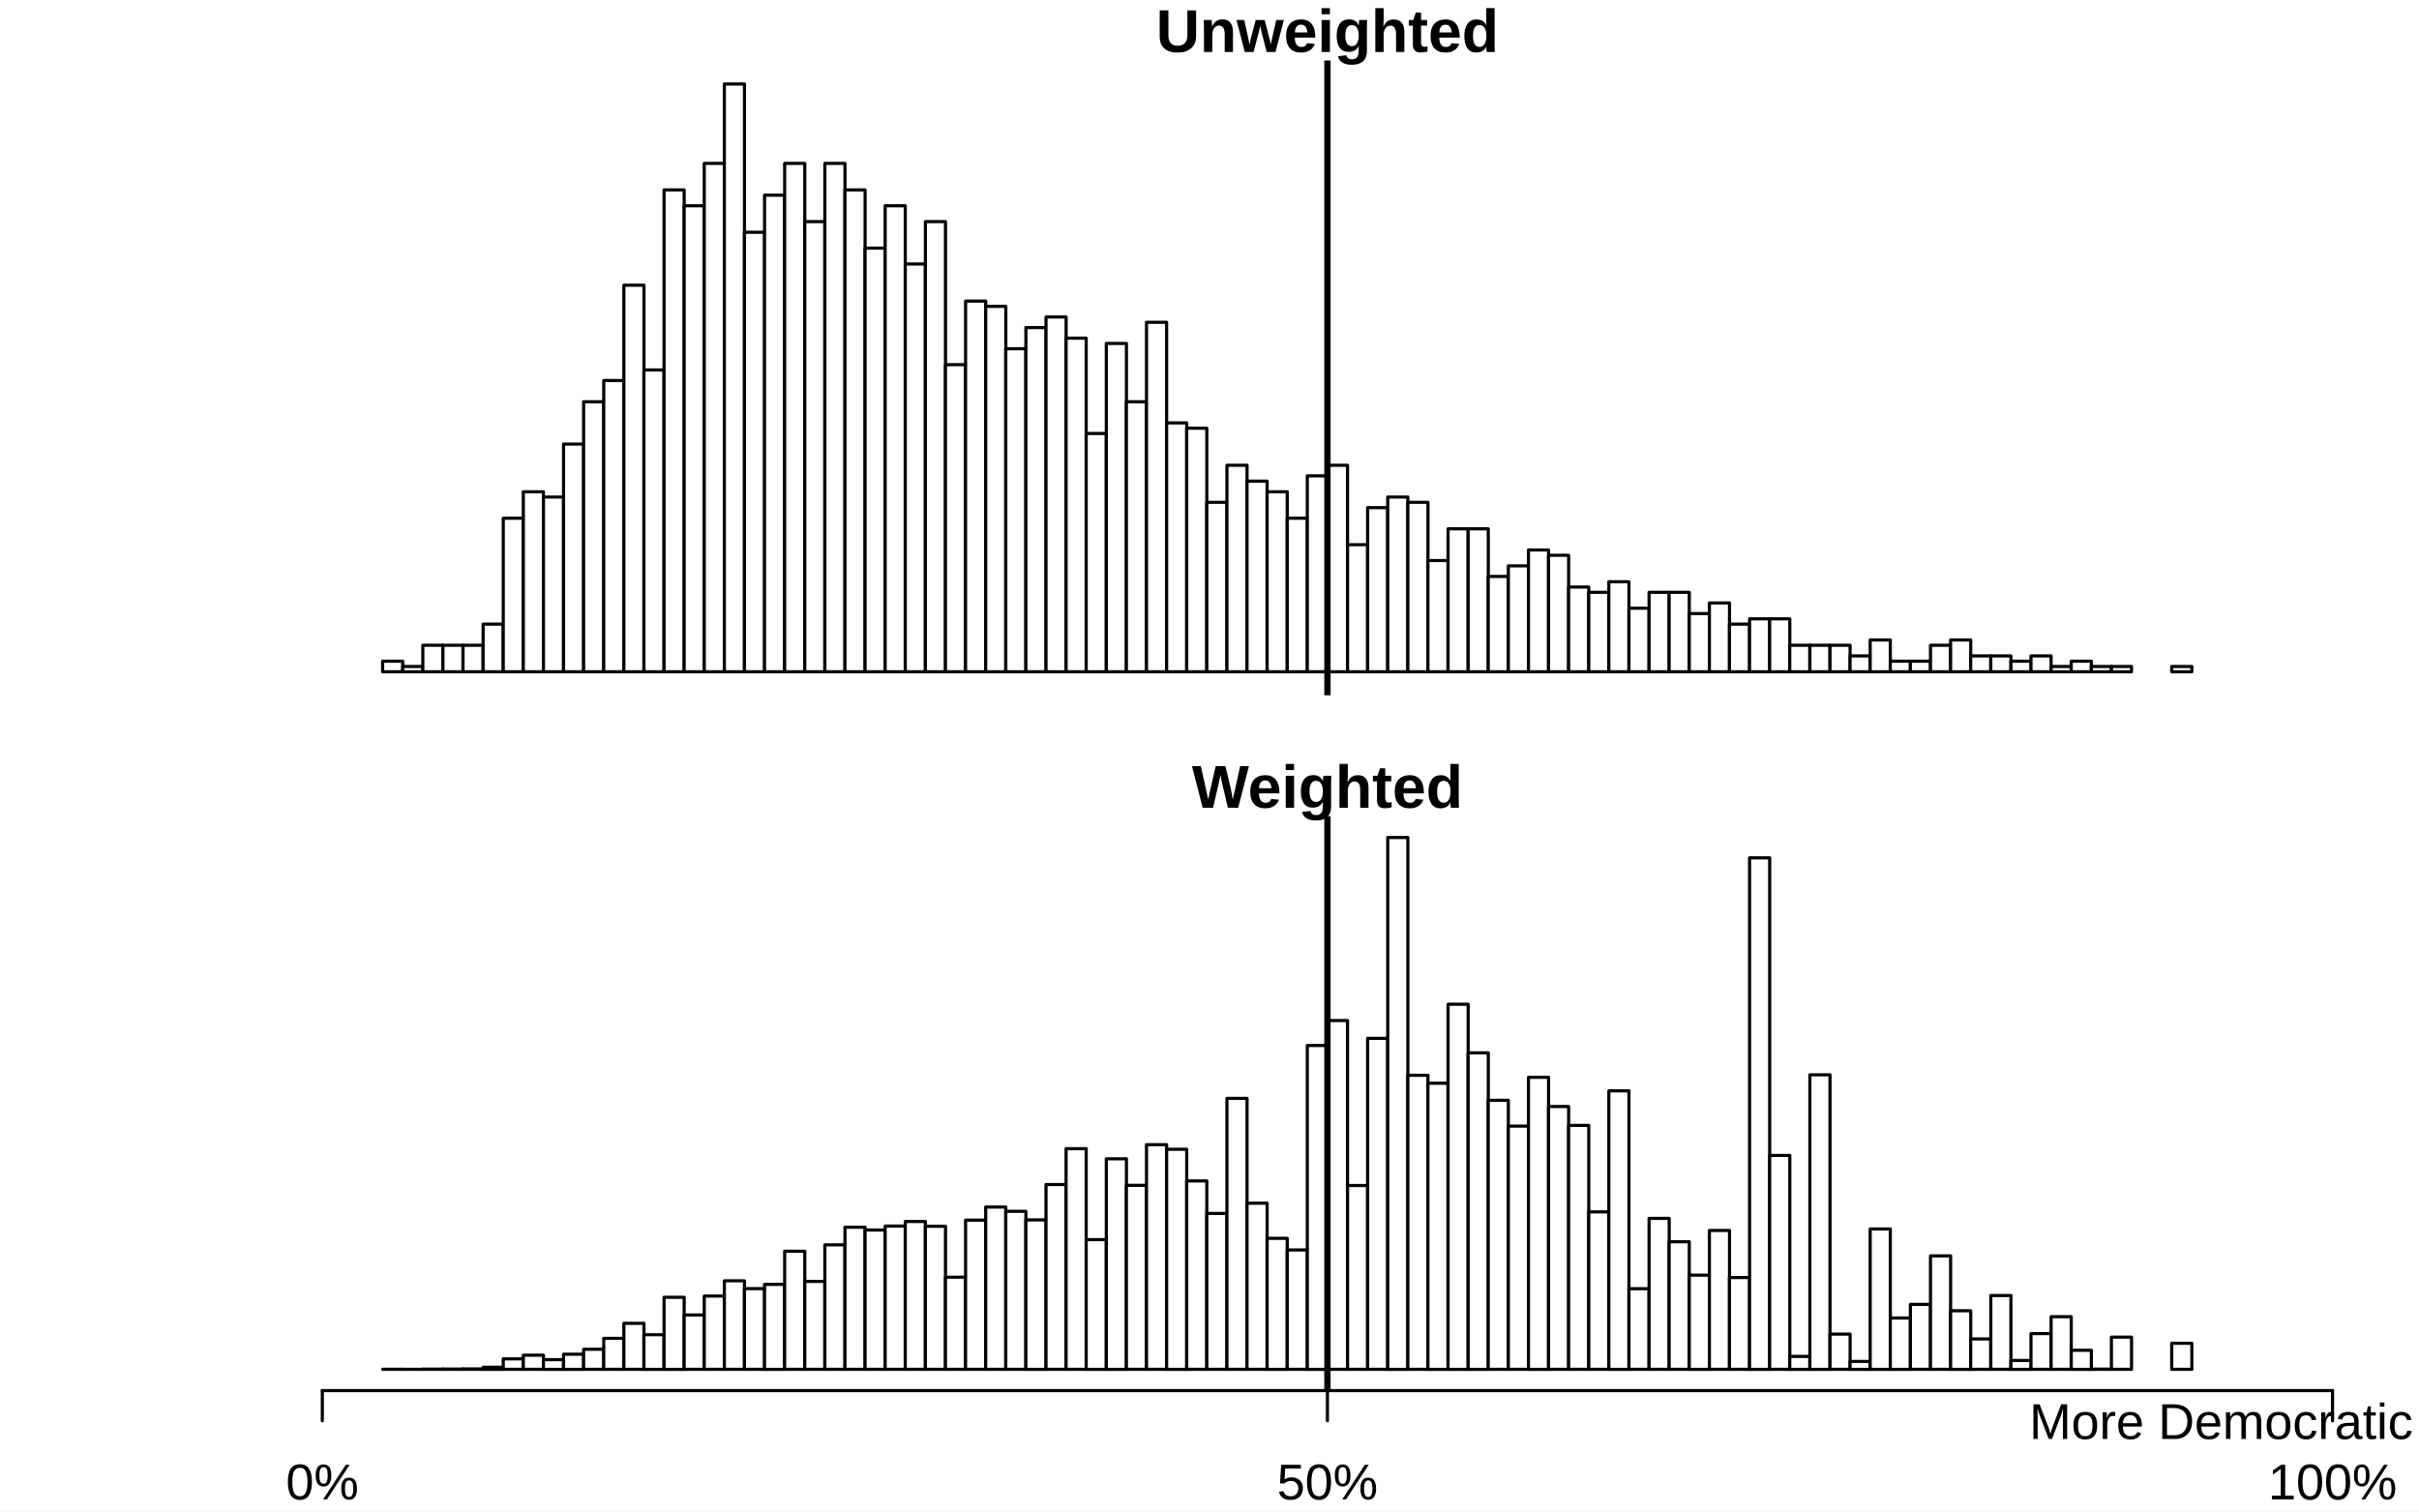
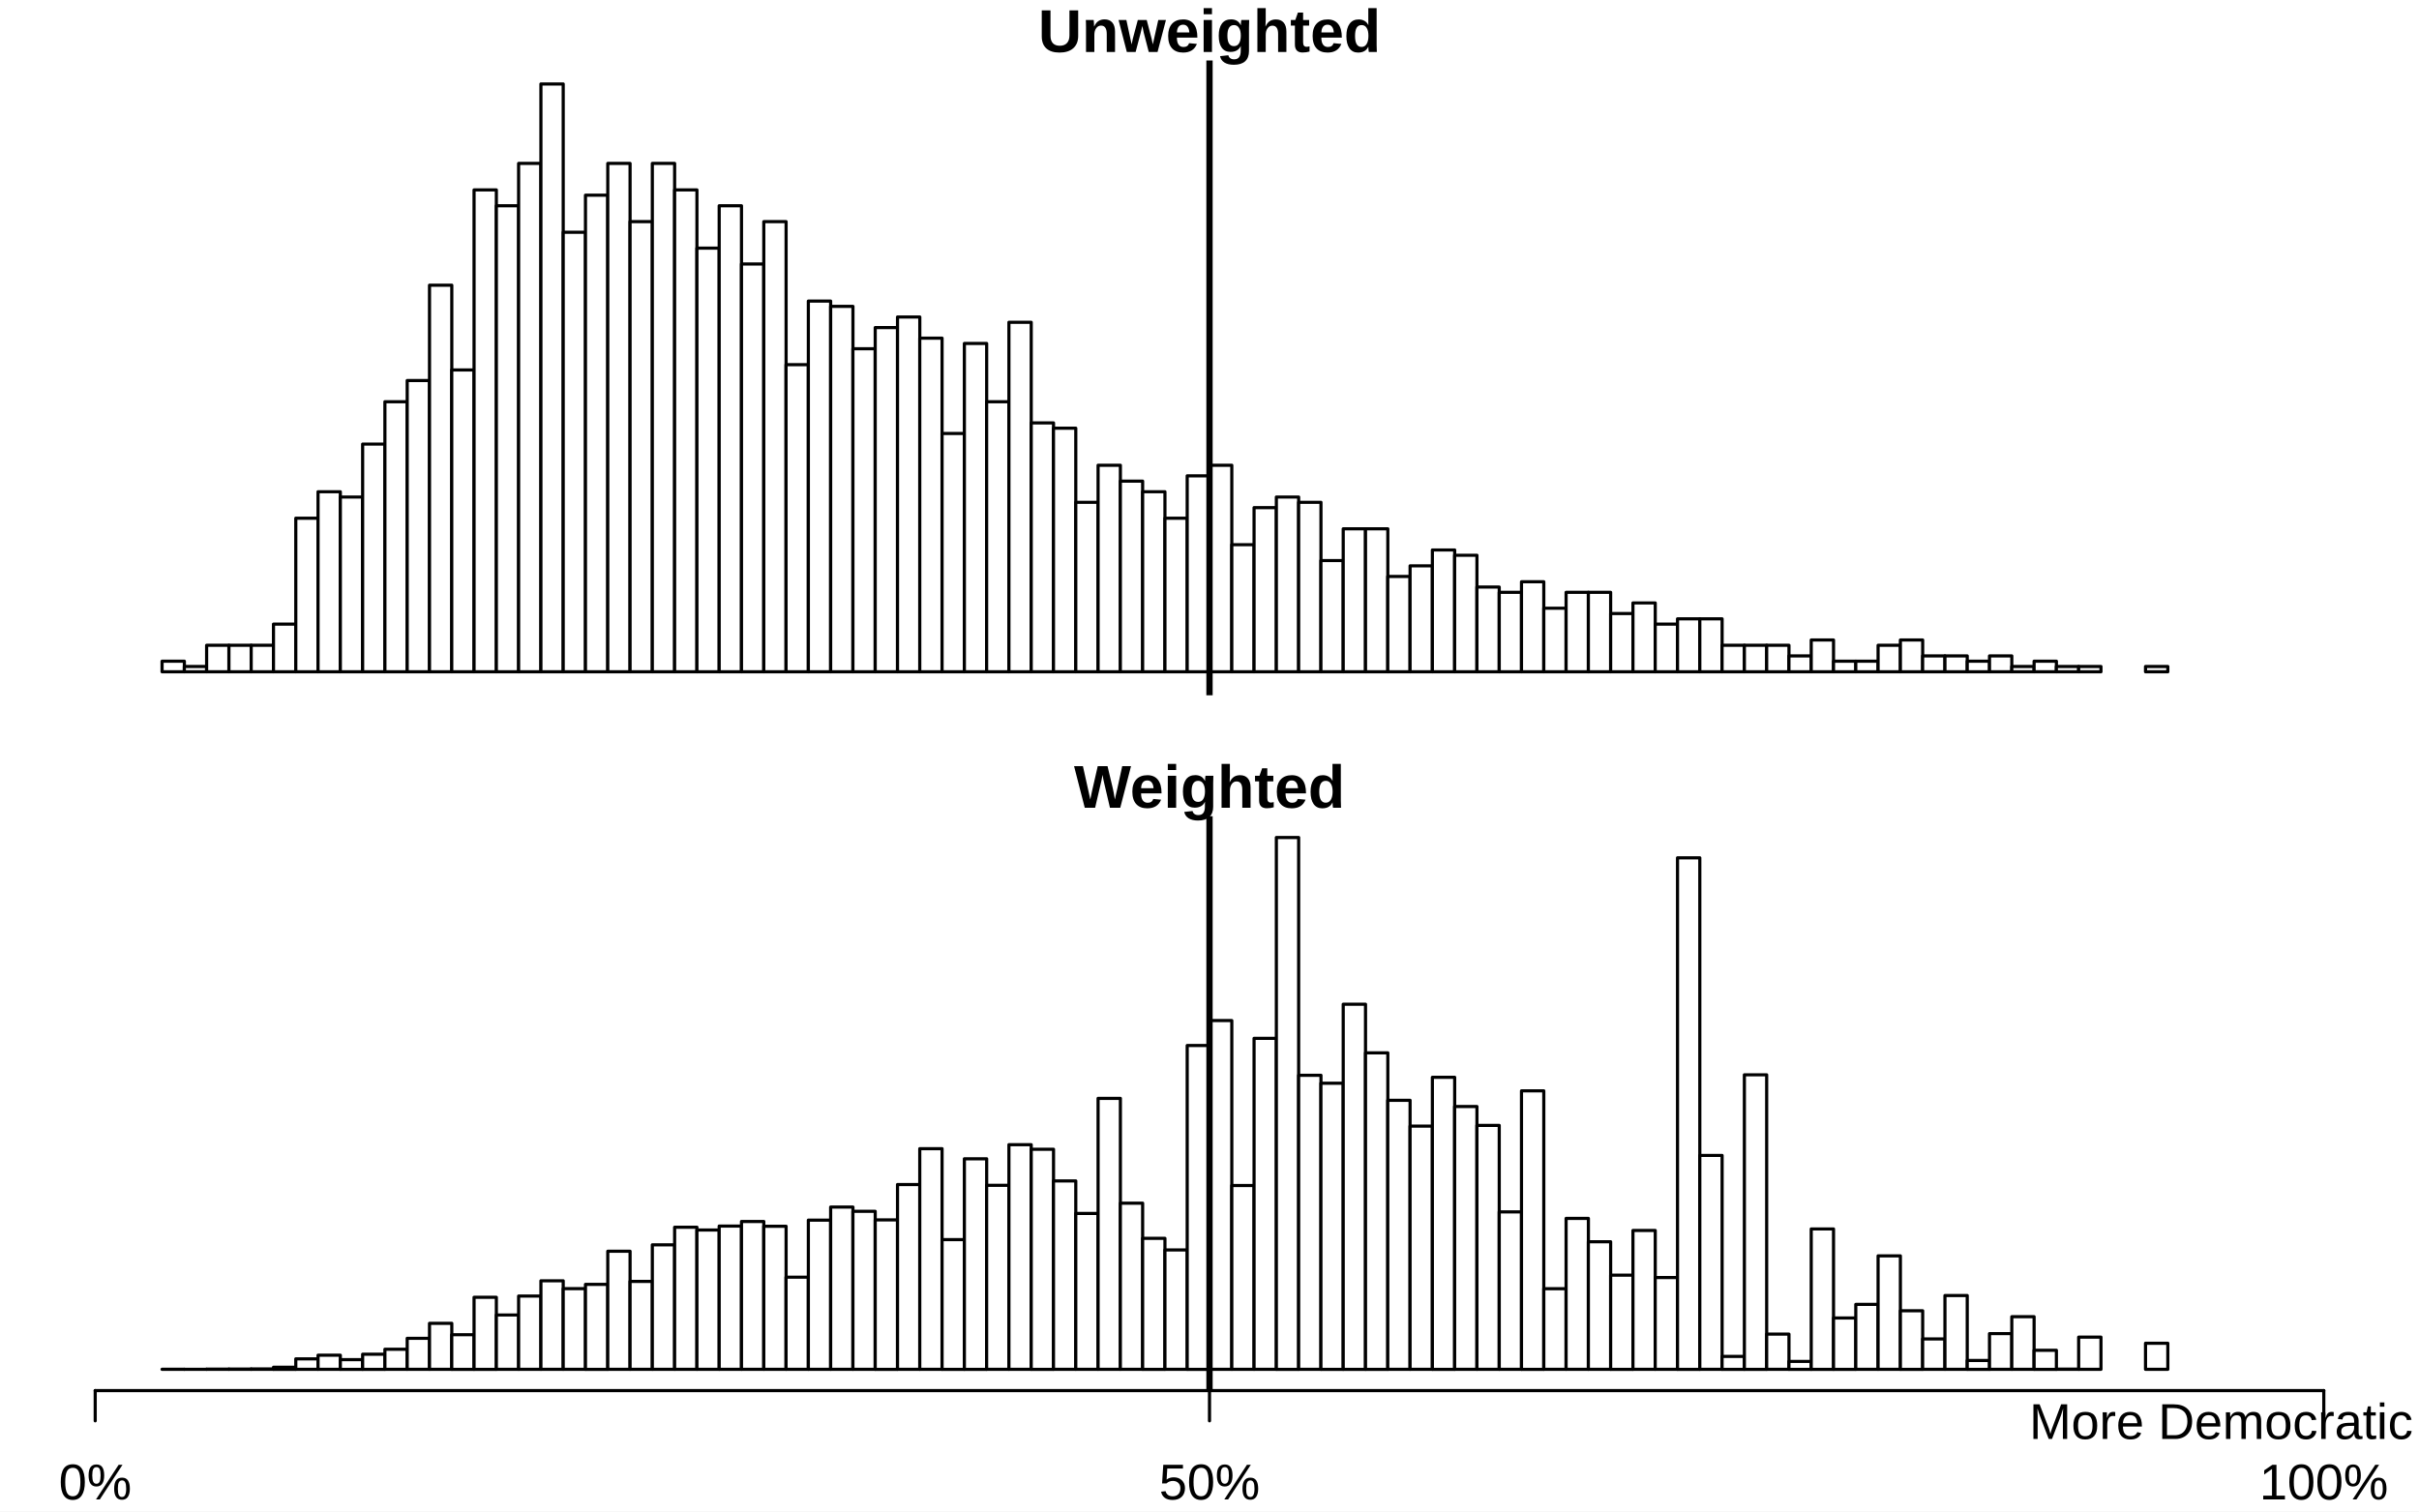
<svg xmlns="http://www.w3.org/2000/svg" class="svglite" width="576.00pt" height="360.00pt" viewBox="0 0 576.00 360.00">
  <defs>
    <style type="text/css">
    .svglite line, .svglite polyline, .svglite polygon, .svglite path, .svglite rect, .svglite circle {
      fill: none;
      stroke: #000000;
      stroke-linecap: round;
      stroke-linejoin: round;
      stroke-miterlimit: 10.00;
    }
    .svglite text {
      white-space: pre;
    }
  </style>
  </defs>
  <rect width="100%" height="100%" style="stroke: none; fill: #FFFFFF;" />
  <defs>
    <clipPath id="cpMC4wMHw1NzYuMDB8MC4wMHwzNjAuMDA=">
      <rect x="0.00" y="0.00" width="576.00" height="360.00" />
    </clipPath>
  </defs>
  <g clip-path="url(#cpMC4wMHw1NzYuMDB8MC4wMHwzNjAuMDA=)">
</g>
  <defs>
    <clipPath id="cpMC4wMHw1NzYuMDB8MC4wMHwxODAuMDA=">
      <rect x="0.00" y="0.00" width="576.00" height="180.00" />
    </clipPath>
  </defs>
  <g clip-path="url(#cpMC4wMHw1NzYuMDB8MC4wMHwxODAuMDA=)">
-     <text x="316.08" y="12.38" text-anchor="middle" style="font-size: 14.40px; font-weight: bold; font-family: &quot;Arial&quot;;" textLength="81.56px" lengthAdjust="spacingAndGlyphs">Unweighted</text>
-   </g>
-   <defs>
-     <clipPath id="cpNTcuNjB8NTc0LjU2fDE0LjQwfDE2NS42MA==">
-       <rect x="57.60" y="14.40" width="516.96" height="151.20" />
-     </clipPath>
-   </defs>
-   <g clip-path="url(#cpNTcuNjB8NTc0LjU2fDE0LjQwfDE2NS42MA==)">
-     <rect x="91.11" y="157.48" width="4.79" height="2.52" style="stroke-width: 0.75; fill: #FFFFFF;" />
-     <rect x="95.89" y="158.74" width="4.79" height="1.26" style="stroke-width: 0.75; fill: #FFFFFF;" />
-     <rect x="100.68" y="153.69" width="4.79" height="6.31" style="stroke-width: 0.75; fill: #FFFFFF;" />
-     <rect x="105.47" y="153.69" width="4.79" height="6.31" style="stroke-width: 0.75; fill: #FFFFFF;" />
-     <rect x="110.25" y="153.69" width="4.79" height="6.31" style="stroke-width: 0.75; fill: #FFFFFF;" />
-     <rect x="115.04" y="148.65" width="4.79" height="11.35" style="stroke-width: 0.75; fill: #FFFFFF;" />
-     <rect x="119.83" y="123.42" width="4.79" height="36.58" style="stroke-width: 0.75; fill: #FFFFFF;" />
-     <rect x="124.61" y="117.12" width="4.79" height="42.88" style="stroke-width: 0.75; fill: #FFFFFF;" />
-     <rect x="129.40" y="118.38" width="4.79" height="41.62" style="stroke-width: 0.75; fill: #FFFFFF;" />
-     <rect x="134.19" y="105.77" width="4.79" height="54.23" style="stroke-width: 0.75; fill: #FFFFFF;" />
-     <rect x="138.97" y="95.68" width="4.79" height="64.32" style="stroke-width: 0.75; fill: #FFFFFF;" />
-     <rect x="143.76" y="90.63" width="4.79" height="69.37" style="stroke-width: 0.75; fill: #FFFFFF;" />
-     <rect x="148.55" y="67.93" width="4.79" height="92.07" style="stroke-width: 0.75; fill: #FFFFFF;" />
-     <rect x="153.33" y="88.11" width="4.79" height="71.89" style="stroke-width: 0.75; fill: #FFFFFF;" />
-     <rect x="158.12" y="45.23" width="4.79" height="114.77" style="stroke-width: 0.75; fill: #FFFFFF;" />
-     <rect x="162.91" y="49.01" width="4.79" height="110.99" style="stroke-width: 0.75; fill: #FFFFFF;" />
-     <rect x="167.69" y="38.92" width="4.79" height="121.08" style="stroke-width: 0.75; fill: #FFFFFF;" />
-     <rect x="172.48" y="20.00" width="4.79" height="140.00" style="stroke-width: 0.75; fill: #FFFFFF;" />
-     <rect x="177.27" y="55.32" width="4.79" height="104.68" style="stroke-width: 0.75; fill: #FFFFFF;" />
-     <rect x="182.05" y="46.49" width="4.79" height="113.51" style="stroke-width: 0.75; fill: #FFFFFF;" />
-     <rect x="186.84" y="38.92" width="4.79" height="121.08" style="stroke-width: 0.75; fill: #FFFFFF;" />
-     <rect x="191.63" y="52.79" width="4.79" height="107.21" style="stroke-width: 0.75; fill: #FFFFFF;" />
-     <rect x="196.41" y="38.92" width="4.79" height="121.08" style="stroke-width: 0.75; fill: #FFFFFF;" />
-     <rect x="201.20" y="45.23" width="4.79" height="114.77" style="stroke-width: 0.75; fill: #FFFFFF;" />
-     <rect x="205.99" y="59.10" width="4.79" height="100.90" style="stroke-width: 0.75; fill: #FFFFFF;" />
-     <rect x="210.77" y="49.01" width="4.79" height="110.99" style="stroke-width: 0.75; fill: #FFFFFF;" />
-     <rect x="215.56" y="62.88" width="4.79" height="97.12" style="stroke-width: 0.75; fill: #FFFFFF;" />
-     <rect x="220.35" y="52.79" width="4.79" height="107.21" style="stroke-width: 0.75; fill: #FFFFFF;" />
-     <rect x="225.13" y="86.85" width="4.79" height="73.15" style="stroke-width: 0.75; fill: #FFFFFF;" />
-     <rect x="229.92" y="71.71" width="4.79" height="88.29" style="stroke-width: 0.75; fill: #FFFFFF;" />
-     <rect x="234.71" y="72.97" width="4.79" height="87.03" style="stroke-width: 0.75; fill: #FFFFFF;" />
-     <rect x="239.49" y="83.06" width="4.79" height="76.94" style="stroke-width: 0.75; fill: #FFFFFF;" />
-     <rect x="244.28" y="78.02" width="4.79" height="81.98" style="stroke-width: 0.75; fill: #FFFFFF;" />
-     <rect x="249.07" y="75.50" width="4.79" height="84.50" style="stroke-width: 0.75; fill: #FFFFFF;" />
-     <rect x="253.85" y="80.54" width="4.79" height="79.46" style="stroke-width: 0.75; fill: #FFFFFF;" />
-     <rect x="258.64" y="103.24" width="4.79" height="56.76" style="stroke-width: 0.75; fill: #FFFFFF;" />
-     <rect x="263.43" y="81.80" width="4.79" height="78.20" style="stroke-width: 0.75; fill: #FFFFFF;" />
-     <rect x="268.21" y="95.68" width="4.79" height="64.32" style="stroke-width: 0.75; fill: #FFFFFF;" />
-     <rect x="273.00" y="76.76" width="4.79" height="83.24" style="stroke-width: 0.75; fill: #FFFFFF;" />
-     <rect x="277.79" y="100.72" width="4.79" height="59.28" style="stroke-width: 0.75; fill: #FFFFFF;" />
-     <rect x="282.57" y="101.98" width="4.79" height="58.02" style="stroke-width: 0.75; fill: #FFFFFF;" />
-     <rect x="287.36" y="119.64" width="4.79" height="40.36" style="stroke-width: 0.75; fill: #FFFFFF;" />
-     <rect x="292.15" y="110.81" width="4.79" height="49.19" style="stroke-width: 0.75; fill: #FFFFFF;" />
-     <rect x="296.93" y="114.59" width="4.79" height="45.41" style="stroke-width: 0.75; fill: #FFFFFF;" />
-     <rect x="301.72" y="117.12" width="4.79" height="42.88" style="stroke-width: 0.75; fill: #FFFFFF;" />
-     <rect x="306.51" y="123.42" width="4.79" height="36.58" style="stroke-width: 0.75; fill: #FFFFFF;" />
-     <rect x="311.29" y="113.33" width="4.79" height="46.67" style="stroke-width: 0.75; fill: #FFFFFF;" />
-     <rect x="316.08" y="110.81" width="4.79" height="49.19" style="stroke-width: 0.75; fill: #FFFFFF;" />
-     <rect x="320.87" y="129.73" width="4.79" height="30.27" style="stroke-width: 0.75; fill: #FFFFFF;" />
-     <rect x="325.65" y="120.90" width="4.79" height="39.10" style="stroke-width: 0.75; fill: #FFFFFF;" />
-     <rect x="330.44" y="118.38" width="4.79" height="41.62" style="stroke-width: 0.75; fill: #FFFFFF;" />
-     <rect x="335.23" y="119.64" width="4.79" height="40.36" style="stroke-width: 0.75; fill: #FFFFFF;" />
-     <rect x="340.01" y="133.51" width="4.79" height="26.49" style="stroke-width: 0.75; fill: #FFFFFF;" />
-     <rect x="344.80" y="125.95" width="4.79" height="34.05" style="stroke-width: 0.75; fill: #FFFFFF;" />
-     <rect x="349.59" y="125.95" width="4.79" height="34.05" style="stroke-width: 0.75; fill: #FFFFFF;" />
-     <rect x="354.37" y="137.30" width="4.79" height="22.70" style="stroke-width: 0.75; fill: #FFFFFF;" />
-     <rect x="359.16" y="134.77" width="4.79" height="25.23" style="stroke-width: 0.75; fill: #FFFFFF;" />
-     <rect x="363.95" y="130.99" width="4.79" height="29.01" style="stroke-width: 0.75; fill: #FFFFFF;" />
-     <rect x="368.73" y="132.25" width="4.79" height="27.75" style="stroke-width: 0.75; fill: #FFFFFF;" />
-     <rect x="373.52" y="139.82" width="4.79" height="20.18" style="stroke-width: 0.75; fill: #FFFFFF;" />
-     <rect x="378.31" y="141.08" width="4.79" height="18.92" style="stroke-width: 0.75; fill: #FFFFFF;" />
-     <rect x="383.09" y="138.56" width="4.79" height="21.44" style="stroke-width: 0.75; fill: #FFFFFF;" />
-     <rect x="387.88" y="144.86" width="4.79" height="15.14" style="stroke-width: 0.75; fill: #FFFFFF;" />
-     <rect x="392.67" y="141.08" width="4.79" height="18.92" style="stroke-width: 0.75; fill: #FFFFFF;" />
-     <rect x="397.45" y="141.08" width="4.79" height="18.92" style="stroke-width: 0.75; fill: #FFFFFF;" />
-     <rect x="402.24" y="146.13" width="4.79" height="13.87" style="stroke-width: 0.75; fill: #FFFFFF;" />
-     <rect x="407.03" y="143.60" width="4.79" height="16.40" style="stroke-width: 0.75; fill: #FFFFFF;" />
-     <rect x="411.81" y="148.65" width="4.79" height="11.35" style="stroke-width: 0.75; fill: #FFFFFF;" />
-     <rect x="416.60" y="147.39" width="4.79" height="12.61" style="stroke-width: 0.75; fill: #FFFFFF;" />
-     <rect x="421.39" y="147.39" width="4.79" height="12.61" style="stroke-width: 0.75; fill: #FFFFFF;" />
-     <rect x="426.17" y="153.69" width="4.79" height="6.31" style="stroke-width: 0.75; fill: #FFFFFF;" />
-     <rect x="430.96" y="153.69" width="4.79" height="6.31" style="stroke-width: 0.75; fill: #FFFFFF;" />
-     <rect x="435.75" y="153.69" width="4.79" height="6.31" style="stroke-width: 0.75; fill: #FFFFFF;" />
-     <rect x="440.53" y="156.22" width="4.79" height="3.78" style="stroke-width: 0.75; fill: #FFFFFF;" />
-     <rect x="445.32" y="152.43" width="4.79" height="7.57" style="stroke-width: 0.75; fill: #FFFFFF;" />
-     <rect x="450.11" y="157.48" width="4.79" height="2.52" style="stroke-width: 0.75; fill: #FFFFFF;" />
-     <rect x="454.89" y="157.48" width="4.79" height="2.52" style="stroke-width: 0.75; fill: #FFFFFF;" />
-     <rect x="459.68" y="153.69" width="4.79" height="6.31" style="stroke-width: 0.75; fill: #FFFFFF;" />
-     <rect x="464.47" y="152.43" width="4.79" height="7.57" style="stroke-width: 0.75; fill: #FFFFFF;" />
-     <rect x="469.25" y="156.22" width="4.79" height="3.78" style="stroke-width: 0.75; fill: #FFFFFF;" />
-     <rect x="474.04" y="156.22" width="4.79" height="3.78" style="stroke-width: 0.75; fill: #FFFFFF;" />
-     <rect x="478.83" y="157.48" width="4.79" height="2.52" style="stroke-width: 0.75; fill: #FFFFFF;" />
-     <rect x="483.61" y="156.22" width="4.79" height="3.78" style="stroke-width: 0.75; fill: #FFFFFF;" />
-     <rect x="488.40" y="158.74" width="4.79" height="1.26" style="stroke-width: 0.75; fill: #FFFFFF;" />
-     <rect x="493.19" y="157.48" width="4.79" height="2.52" style="stroke-width: 0.75; fill: #FFFFFF;" />
-     <rect x="497.97" y="158.74" width="4.79" height="1.26" style="stroke-width: 0.75; fill: #FFFFFF;" />
-     <rect x="502.76" y="158.74" width="4.79" height="1.26" style="stroke-width: 0.75; fill: #FFFFFF;" />
-     <rect x="507.55" y="160.00" width="4.79" height="0.00" style="stroke-width: 0.75; fill: #FFFFFF;" />
-     <rect x="512.33" y="160.00" width="4.79" height="0.00" style="stroke-width: 0.75; fill: #FFFFFF;" />
-     <rect x="517.12" y="158.74" width="4.79" height="1.26" style="stroke-width: 0.75; fill: #FFFFFF;" />
-     <line x1="316.08" y1="165.60" x2="316.08" y2="14.40" style="stroke-width: 1.50;" />
-   </g>
-   <defs>
-     <clipPath id="cpNTcuNjB8NTc0LjU2fDE5NC40MHwzMzEuMjA=">
-       <rect x="57.60" y="194.40" width="516.96" height="136.80" />
-     </clipPath>
-   </defs>
-   <g clip-path="url(#cpNTcuNjB8NTc0LjU2fDE5NC40MHwzMzEuMjA=)">
+     <text x="288.00" y="12.38" text-anchor="middle" style="font-size: 14.40px; font-weight: bold; font-family: &quot;Arial&quot;;" textLength="81.56px" lengthAdjust="spacingAndGlyphs">Unweighted</text>
+   </g>
+   <defs>
+     <clipPath id="cpMS40NHw1NzQuNTZ8MTQuNDB8MTY1LjYw">
+       <rect x="1.44" y="14.40" width="573.12" height="151.20" />
+     </clipPath>
+   </defs>
+   <g clip-path="url(#cpMS40NHw1NzQuNTZ8MTQuNDB8MTY1LjYw)">
+     <rect x="38.59" y="157.48" width="5.31" height="2.52" style="stroke-width: 0.75; fill: #FFFFFF;" />
+     <rect x="43.89" y="158.74" width="5.31" height="1.26" style="stroke-width: 0.75; fill: #FFFFFF;" />
+     <rect x="49.20" y="153.69" width="5.31" height="6.31" style="stroke-width: 0.75; fill: #FFFFFF;" />
+     <rect x="54.51" y="153.69" width="5.31" height="6.31" style="stroke-width: 0.75; fill: #FFFFFF;" />
+     <rect x="59.81" y="153.69" width="5.31" height="6.31" style="stroke-width: 0.75; fill: #FFFFFF;" />
+     <rect x="65.12" y="148.65" width="5.31" height="11.35" style="stroke-width: 0.75; fill: #FFFFFF;" />
+     <rect x="70.43" y="123.42" width="5.31" height="36.58" style="stroke-width: 0.75; fill: #FFFFFF;" />
+     <rect x="75.73" y="117.12" width="5.31" height="42.88" style="stroke-width: 0.75; fill: #FFFFFF;" />
+     <rect x="81.04" y="118.38" width="5.31" height="41.62" style="stroke-width: 0.75; fill: #FFFFFF;" />
+     <rect x="86.35" y="105.77" width="5.31" height="54.23" style="stroke-width: 0.75; fill: #FFFFFF;" />
+     <rect x="91.65" y="95.68" width="5.31" height="64.32" style="stroke-width: 0.75; fill: #FFFFFF;" />
+     <rect x="96.96" y="90.63" width="5.31" height="69.37" style="stroke-width: 0.75; fill: #FFFFFF;" />
+     <rect x="102.27" y="67.93" width="5.31" height="92.07" style="stroke-width: 0.75; fill: #FFFFFF;" />
+     <rect x="107.57" y="88.11" width="5.31" height="71.89" style="stroke-width: 0.75; fill: #FFFFFF;" />
+     <rect x="112.88" y="45.23" width="5.31" height="114.77" style="stroke-width: 0.75; fill: #FFFFFF;" />
+     <rect x="118.19" y="49.01" width="5.31" height="110.99" style="stroke-width: 0.75; fill: #FFFFFF;" />
+     <rect x="123.49" y="38.92" width="5.31" height="121.08" style="stroke-width: 0.75; fill: #FFFFFF;" />
+     <rect x="128.80" y="20.00" width="5.31" height="140.00" style="stroke-width: 0.75; fill: #FFFFFF;" />
+     <rect x="134.11" y="55.32" width="5.31" height="104.68" style="stroke-width: 0.75; fill: #FFFFFF;" />
+     <rect x="139.41" y="46.49" width="5.31" height="113.51" style="stroke-width: 0.75; fill: #FFFFFF;" />
+     <rect x="144.72" y="38.92" width="5.31" height="121.08" style="stroke-width: 0.75; fill: #FFFFFF;" />
+     <rect x="150.03" y="52.79" width="5.31" height="107.21" style="stroke-width: 0.75; fill: #FFFFFF;" />
+     <rect x="155.33" y="38.92" width="5.31" height="121.08" style="stroke-width: 0.75; fill: #FFFFFF;" />
+     <rect x="160.64" y="45.23" width="5.31" height="114.77" style="stroke-width: 0.75; fill: #FFFFFF;" />
+     <rect x="165.95" y="59.10" width="5.31" height="100.90" style="stroke-width: 0.75; fill: #FFFFFF;" />
+     <rect x="171.25" y="49.01" width="5.31" height="110.99" style="stroke-width: 0.75; fill: #FFFFFF;" />
+     <rect x="176.56" y="62.88" width="5.31" height="97.12" style="stroke-width: 0.75; fill: #FFFFFF;" />
+     <rect x="181.87" y="52.79" width="5.31" height="107.21" style="stroke-width: 0.75; fill: #FFFFFF;" />
+     <rect x="187.17" y="86.85" width="5.31" height="73.15" style="stroke-width: 0.75; fill: #FFFFFF;" />
+     <rect x="192.48" y="71.71" width="5.31" height="88.29" style="stroke-width: 0.75; fill: #FFFFFF;" />
+     <rect x="197.79" y="72.97" width="5.31" height="87.03" style="stroke-width: 0.75; fill: #FFFFFF;" />
+     <rect x="203.09" y="83.06" width="5.31" height="76.94" style="stroke-width: 0.75; fill: #FFFFFF;" />
+     <rect x="208.40" y="78.02" width="5.31" height="81.98" style="stroke-width: 0.75; fill: #FFFFFF;" />
+     <rect x="213.71" y="75.50" width="5.31" height="84.50" style="stroke-width: 0.75; fill: #FFFFFF;" />
+     <rect x="219.01" y="80.54" width="5.31" height="79.46" style="stroke-width: 0.75; fill: #FFFFFF;" />
+     <rect x="224.32" y="103.24" width="5.31" height="56.76" style="stroke-width: 0.75; fill: #FFFFFF;" />
+     <rect x="229.63" y="81.80" width="5.31" height="78.20" style="stroke-width: 0.75; fill: #FFFFFF;" />
+     <rect x="234.93" y="95.68" width="5.31" height="64.32" style="stroke-width: 0.75; fill: #FFFFFF;" />
+     <rect x="240.24" y="76.76" width="5.31" height="83.24" style="stroke-width: 0.75; fill: #FFFFFF;" />
+     <rect x="245.55" y="100.72" width="5.31" height="59.28" style="stroke-width: 0.75; fill: #FFFFFF;" />
+     <rect x="250.85" y="101.98" width="5.31" height="58.02" style="stroke-width: 0.75; fill: #FFFFFF;" />
+     <rect x="256.16" y="119.64" width="5.31" height="40.36" style="stroke-width: 0.75; fill: #FFFFFF;" />
+     <rect x="261.47" y="110.81" width="5.31" height="49.19" style="stroke-width: 0.75; fill: #FFFFFF;" />
+     <rect x="266.77" y="114.59" width="5.31" height="45.41" style="stroke-width: 0.75; fill: #FFFFFF;" />
+     <rect x="272.08" y="117.12" width="5.31" height="42.88" style="stroke-width: 0.75; fill: #FFFFFF;" />
+     <rect x="277.39" y="123.42" width="5.31" height="36.58" style="stroke-width: 0.75; fill: #FFFFFF;" />
+     <rect x="282.69" y="113.33" width="5.31" height="46.67" style="stroke-width: 0.75; fill: #FFFFFF;" />
+     <rect x="288.00" y="110.81" width="5.31" height="49.19" style="stroke-width: 0.75; fill: #FFFFFF;" />
+     <rect x="293.31" y="129.73" width="5.31" height="30.27" style="stroke-width: 0.75; fill: #FFFFFF;" />
+     <rect x="298.61" y="120.90" width="5.31" height="39.10" style="stroke-width: 0.75; fill: #FFFFFF;" />
+     <rect x="303.92" y="118.38" width="5.31" height="41.62" style="stroke-width: 0.75; fill: #FFFFFF;" />
+     <rect x="309.23" y="119.64" width="5.31" height="40.36" style="stroke-width: 0.75; fill: #FFFFFF;" />
+     <rect x="314.53" y="133.51" width="5.31" height="26.49" style="stroke-width: 0.75; fill: #FFFFFF;" />
+     <rect x="319.84" y="125.95" width="5.31" height="34.05" style="stroke-width: 0.75; fill: #FFFFFF;" />
+     <rect x="325.15" y="125.95" width="5.31" height="34.05" style="stroke-width: 0.75; fill: #FFFFFF;" />
+     <rect x="330.45" y="137.30" width="5.31" height="22.70" style="stroke-width: 0.75; fill: #FFFFFF;" />
+     <rect x="335.76" y="134.77" width="5.31" height="25.23" style="stroke-width: 0.75; fill: #FFFFFF;" />
+     <rect x="341.07" y="130.99" width="5.31" height="29.01" style="stroke-width: 0.75; fill: #FFFFFF;" />
+     <rect x="346.37" y="132.25" width="5.31" height="27.75" style="stroke-width: 0.75; fill: #FFFFFF;" />
+     <rect x="351.68" y="139.82" width="5.31" height="20.18" style="stroke-width: 0.75; fill: #FFFFFF;" />
+     <rect x="356.99" y="141.08" width="5.31" height="18.92" style="stroke-width: 0.75; fill: #FFFFFF;" />
+     <rect x="362.29" y="138.56" width="5.31" height="21.44" style="stroke-width: 0.75; fill: #FFFFFF;" />
+     <rect x="367.60" y="144.86" width="5.31" height="15.14" style="stroke-width: 0.75; fill: #FFFFFF;" />
+     <rect x="372.91" y="141.08" width="5.31" height="18.92" style="stroke-width: 0.75; fill: #FFFFFF;" />
+     <rect x="378.21" y="141.08" width="5.31" height="18.92" style="stroke-width: 0.75; fill: #FFFFFF;" />
+     <rect x="383.52" y="146.13" width="5.31" height="13.87" style="stroke-width: 0.75; fill: #FFFFFF;" />
+     <rect x="388.83" y="143.60" width="5.31" height="16.40" style="stroke-width: 0.75; fill: #FFFFFF;" />
+     <rect x="394.13" y="148.65" width="5.31" height="11.35" style="stroke-width: 0.75; fill: #FFFFFF;" />
+     <rect x="399.44" y="147.39" width="5.31" height="12.61" style="stroke-width: 0.75; fill: #FFFFFF;" />
+     <rect x="404.75" y="147.39" width="5.31" height="12.61" style="stroke-width: 0.75; fill: #FFFFFF;" />
+     <rect x="410.05" y="153.69" width="5.31" height="6.31" style="stroke-width: 0.75; fill: #FFFFFF;" />
+     <rect x="415.36" y="153.69" width="5.31" height="6.31" style="stroke-width: 0.75; fill: #FFFFFF;" />
+     <rect x="420.67" y="153.69" width="5.31" height="6.31" style="stroke-width: 0.75; fill: #FFFFFF;" />
+     <rect x="425.97" y="156.22" width="5.31" height="3.78" style="stroke-width: 0.75; fill: #FFFFFF;" />
+     <rect x="431.28" y="152.43" width="5.31" height="7.57" style="stroke-width: 0.75; fill: #FFFFFF;" />
+     <rect x="436.59" y="157.48" width="5.31" height="2.52" style="stroke-width: 0.75; fill: #FFFFFF;" />
+     <rect x="441.89" y="157.48" width="5.31" height="2.52" style="stroke-width: 0.75; fill: #FFFFFF;" />
+     <rect x="447.20" y="153.69" width="5.31" height="6.31" style="stroke-width: 0.75; fill: #FFFFFF;" />
+     <rect x="452.51" y="152.43" width="5.31" height="7.57" style="stroke-width: 0.75; fill: #FFFFFF;" />
+     <rect x="457.81" y="156.22" width="5.31" height="3.78" style="stroke-width: 0.75; fill: #FFFFFF;" />
+     <rect x="463.12" y="156.22" width="5.31" height="3.78" style="stroke-width: 0.75; fill: #FFFFFF;" />
+     <rect x="468.43" y="157.48" width="5.31" height="2.52" style="stroke-width: 0.75; fill: #FFFFFF;" />
+     <rect x="473.73" y="156.22" width="5.31" height="3.78" style="stroke-width: 0.75; fill: #FFFFFF;" />
+     <rect x="479.04" y="158.74" width="5.31" height="1.26" style="stroke-width: 0.75; fill: #FFFFFF;" />
+     <rect x="484.35" y="157.48" width="5.31" height="2.52" style="stroke-width: 0.75; fill: #FFFFFF;" />
+     <rect x="489.65" y="158.74" width="5.31" height="1.26" style="stroke-width: 0.75; fill: #FFFFFF;" />
+     <rect x="494.96" y="158.74" width="5.31" height="1.26" style="stroke-width: 0.75; fill: #FFFFFF;" />
+     <rect x="500.27" y="160.00" width="5.31" height="0.00" style="stroke-width: 0.75; fill: #FFFFFF;" />
+     <rect x="505.57" y="160.00" width="5.31" height="0.00" style="stroke-width: 0.75; fill: #FFFFFF;" />
+     <rect x="510.88" y="158.74" width="5.31" height="1.26" style="stroke-width: 0.75; fill: #FFFFFF;" />
+     <line x1="288.00" y1="165.60" x2="288.00" y2="14.40" style="stroke-width: 1.50;" />
+   </g>
+   <defs>
+     <clipPath id="cpMS40NHw1NzQuNTZ8MTk0LjQwfDMzMS4yMA==">
+       <rect x="1.44" y="194.40" width="573.12" height="136.80" />
+     </clipPath>
+   </defs>
+   <g clip-path="url(#cpMS40NHw1NzQuNTZ8MTk0LjQwfDMzMS4yMA==)">
</g>
  <defs>
    <clipPath id="cpMC4wMHw1NzYuMDB8MTgwLjAwfDM2MC4wMA==">
      <rect x="0.00" y="180.00" width="576.00" height="180.00" />
    </clipPath>
  </defs>
  <g clip-path="url(#cpMC4wMHw1NzYuMDB8MTgwLjAwfDM2MC4wMA==)">
-     <text x="316.08" y="192.38" text-anchor="middle" style="font-size: 14.40px; font-weight: bold; font-family: &quot;Arial&quot;;" textLength="64.76px" lengthAdjust="spacingAndGlyphs">Weighted</text>
-   </g>
-   <g clip-path="url(#cpNTcuNjB8NTc0LjU2fDE5NC40MHwzMzEuMjA=)">
-     <rect x="91.11" y="326.12" width="4.79" height="0.017" style="stroke-width: 0.75; fill: #FFFFFF;" />
-     <rect x="95.89" y="326.13" width="4.79" height="0.007" style="stroke-width: 0.75; fill: #FFFFFF;" />
-     <rect x="100.68" y="326.08" width="4.79" height="0.049" style="stroke-width: 0.75; fill: #FFFFFF;" />
-     <rect x="105.47" y="326.07" width="4.79" height="0.065" style="stroke-width: 0.75; fill: #FFFFFF;" />
-     <rect x="110.25" y="326.03" width="4.79" height="0.100" style="stroke-width: 0.75; fill: #FFFFFF;" />
-     <rect x="115.04" y="325.64" width="4.79" height="0.50" style="stroke-width: 0.75; fill: #FFFFFF;" />
-     <rect x="119.83" y="323.64" width="4.79" height="2.49" style="stroke-width: 0.75; fill: #FFFFFF;" />
-     <rect x="124.61" y="322.77" width="4.79" height="3.36" style="stroke-width: 0.75; fill: #FFFFFF;" />
-     <rect x="129.40" y="323.83" width="4.79" height="2.31" style="stroke-width: 0.75; fill: #FFFFFF;" />
-     <rect x="134.19" y="322.54" width="4.79" height="3.60" style="stroke-width: 0.75; fill: #FFFFFF;" />
-     <rect x="138.97" y="321.35" width="4.79" height="4.78" style="stroke-width: 0.75; fill: #FFFFFF;" />
-     <rect x="143.76" y="318.75" width="4.79" height="7.38" style="stroke-width: 0.75; fill: #FFFFFF;" />
-     <rect x="148.55" y="315.18" width="4.79" height="10.95" style="stroke-width: 0.75; fill: #FFFFFF;" />
-     <rect x="153.33" y="317.89" width="4.79" height="8.25" style="stroke-width: 0.75; fill: #FFFFFF;" />
-     <rect x="158.12" y="308.98" width="4.79" height="17.16" style="stroke-width: 0.75; fill: #FFFFFF;" />
-     <rect x="162.91" y="313.19" width="4.79" height="12.94" style="stroke-width: 0.75; fill: #FFFFFF;" />
-     <rect x="167.69" y="308.68" width="4.79" height="17.45" style="stroke-width: 0.75; fill: #FFFFFF;" />
-     <rect x="172.48" y="305.05" width="4.79" height="21.08" style="stroke-width: 0.75; fill: #FFFFFF;" />
-     <rect x="177.27" y="306.92" width="4.79" height="19.21" style="stroke-width: 0.75; fill: #FFFFFF;" />
-     <rect x="182.05" y="305.90" width="4.79" height="20.24" style="stroke-width: 0.75; fill: #FFFFFF;" />
-     <rect x="186.84" y="298.01" width="4.79" height="28.12" style="stroke-width: 0.75; fill: #FFFFFF;" />
-     <rect x="191.63" y="305.20" width="4.79" height="20.93" style="stroke-width: 0.75; fill: #FFFFFF;" />
-     <rect x="196.41" y="296.48" width="4.79" height="29.65" style="stroke-width: 0.75; fill: #FFFFFF;" />
-     <rect x="201.20" y="292.29" width="4.79" height="33.84" style="stroke-width: 0.75; fill: #FFFFFF;" />
-     <rect x="205.99" y="292.96" width="4.79" height="33.17" style="stroke-width: 0.75; fill: #FFFFFF;" />
-     <rect x="210.77" y="292.01" width="4.79" height="34.12" style="stroke-width: 0.75; fill: #FFFFFF;" />
-     <rect x="215.56" y="290.92" width="4.79" height="35.21" style="stroke-width: 0.75; fill: #FFFFFF;" />
-     <rect x="220.35" y="292.06" width="4.79" height="34.07" style="stroke-width: 0.75; fill: #FFFFFF;" />
-     <rect x="225.13" y="304.19" width="4.79" height="21.94" style="stroke-width: 0.75; fill: #FFFFFF;" />
-     <rect x="229.92" y="290.60" width="4.79" height="35.53" style="stroke-width: 0.75; fill: #FFFFFF;" />
-     <rect x="234.71" y="287.49" width="4.79" height="38.64" style="stroke-width: 0.75; fill: #FFFFFF;" />
-     <rect x="239.49" y="288.50" width="4.79" height="37.63" style="stroke-width: 0.75; fill: #FFFFFF;" />
-     <rect x="244.28" y="290.54" width="4.79" height="35.60" style="stroke-width: 0.75; fill: #FFFFFF;" />
-     <rect x="249.07" y="282.12" width="4.79" height="44.01" style="stroke-width: 0.75; fill: #FFFFFF;" />
-     <rect x="253.85" y="273.58" width="4.79" height="52.55" style="stroke-width: 0.75; fill: #FFFFFF;" />
-     <rect x="258.64" y="295.24" width="4.79" height="30.90" style="stroke-width: 0.75; fill: #FFFFFF;" />
-     <rect x="263.43" y="275.99" width="4.79" height="50.15" style="stroke-width: 0.75; fill: #FFFFFF;" />
-     <rect x="268.21" y="282.31" width="4.79" height="43.82" style="stroke-width: 0.75; fill: #FFFFFF;" />
-     <rect x="273.00" y="272.63" width="4.79" height="53.50" style="stroke-width: 0.75; fill: #FFFFFF;" />
-     <rect x="277.79" y="273.72" width="4.79" height="52.42" style="stroke-width: 0.75; fill: #FFFFFF;" />
-     <rect x="282.57" y="281.26" width="4.79" height="44.87" style="stroke-width: 0.75; fill: #FFFFFF;" />
-     <rect x="287.36" y="289.00" width="4.79" height="37.13" style="stroke-width: 0.75; fill: #FFFFFF;" />
-     <rect x="292.15" y="261.60" width="4.79" height="64.53" style="stroke-width: 0.75; fill: #FFFFFF;" />
-     <rect x="296.93" y="286.56" width="4.79" height="39.57" style="stroke-width: 0.75; fill: #FFFFFF;" />
-     <rect x="301.72" y="294.94" width="4.79" height="31.20" style="stroke-width: 0.75; fill: #FFFFFF;" />
-     <rect x="306.51" y="297.70" width="4.79" height="28.43" style="stroke-width: 0.75; fill: #FFFFFF;" />
-     <rect x="311.29" y="249.01" width="4.79" height="77.13" style="stroke-width: 0.75; fill: #FFFFFF;" />
-     <rect x="316.08" y="243.07" width="4.79" height="83.06" style="stroke-width: 0.75; fill: #FFFFFF;" />
-     <rect x="320.87" y="282.35" width="4.79" height="43.78" style="stroke-width: 0.75; fill: #FFFFFF;" />
-     <rect x="325.65" y="247.30" width="4.79" height="78.83" style="stroke-width: 0.75; fill: #FFFFFF;" />
-     <rect x="330.44" y="199.47" width="4.79" height="126.67" style="stroke-width: 0.75; fill: #FFFFFF;" />
-     <rect x="335.23" y="256.10" width="4.79" height="70.03" style="stroke-width: 0.75; fill: #FFFFFF;" />
-     <rect x="340.01" y="257.99" width="4.79" height="68.15" style="stroke-width: 0.75; fill: #FFFFFF;" />
-     <rect x="344.80" y="239.18" width="4.79" height="86.96" style="stroke-width: 0.75; fill: #FFFFFF;" />
-     <rect x="349.59" y="250.76" width="4.79" height="75.38" style="stroke-width: 0.75; fill: #FFFFFF;" />
-     <rect x="354.37" y="262.06" width="4.79" height="64.07" style="stroke-width: 0.75; fill: #FFFFFF;" />
-     <rect x="359.16" y="268.21" width="4.79" height="57.92" style="stroke-width: 0.75; fill: #FFFFFF;" />
-     <rect x="363.95" y="256.58" width="4.79" height="69.56" style="stroke-width: 0.75; fill: #FFFFFF;" />
-     <rect x="368.73" y="263.54" width="4.79" height="62.59" style="stroke-width: 0.75; fill: #FFFFFF;" />
-     <rect x="373.52" y="268.04" width="4.79" height="58.09" style="stroke-width: 0.75; fill: #FFFFFF;" />
-     <rect x="378.31" y="288.64" width="4.79" height="37.49" style="stroke-width: 0.75; fill: #FFFFFF;" />
-     <rect x="383.09" y="259.81" width="4.79" height="66.33" style="stroke-width: 0.75; fill: #FFFFFF;" />
-     <rect x="387.88" y="306.93" width="4.79" height="19.20" style="stroke-width: 0.75; fill: #FFFFFF;" />
-     <rect x="392.67" y="290.19" width="4.79" height="35.94" style="stroke-width: 0.75; fill: #FFFFFF;" />
-     <rect x="397.45" y="295.75" width="4.79" height="30.38" style="stroke-width: 0.75; fill: #FFFFFF;" />
-     <rect x="402.24" y="303.71" width="4.79" height="22.43" style="stroke-width: 0.75; fill: #FFFFFF;" />
-     <rect x="407.03" y="293.06" width="4.79" height="33.07" style="stroke-width: 0.75; fill: #FFFFFF;" />
-     <rect x="411.81" y="304.28" width="4.79" height="21.85" style="stroke-width: 0.75; fill: #FFFFFF;" />
-     <rect x="416.60" y="204.31" width="4.79" height="121.83" style="stroke-width: 0.75; fill: #FFFFFF;" />
-     <rect x="421.39" y="275.19" width="4.79" height="50.94" style="stroke-width: 0.75; fill: #FFFFFF;" />
-     <rect x="426.17" y="323.06" width="4.79" height="3.08" style="stroke-width: 0.75; fill: #FFFFFF;" />
-     <rect x="430.96" y="255.99" width="4.79" height="70.15" style="stroke-width: 0.75; fill: #FFFFFF;" />
-     <rect x="435.75" y="317.75" width="4.79" height="8.38" style="stroke-width: 0.75; fill: #FFFFFF;" />
-     <rect x="440.53" y="324.25" width="4.79" height="1.89" style="stroke-width: 0.75; fill: #FFFFFF;" />
-     <rect x="445.32" y="292.70" width="4.79" height="33.44" style="stroke-width: 0.75; fill: #FFFFFF;" />
-     <rect x="450.11" y="313.90" width="4.79" height="12.24" style="stroke-width: 0.75; fill: #FFFFFF;" />
-     <rect x="454.89" y="310.67" width="4.79" height="15.46" style="stroke-width: 0.75; fill: #FFFFFF;" />
-     <rect x="459.68" y="299.11" width="4.79" height="27.02" style="stroke-width: 0.75; fill: #FFFFFF;" />
-     <rect x="464.47" y="312.19" width="4.79" height="13.95" style="stroke-width: 0.75; fill: #FFFFFF;" />
-     <rect x="469.25" y="318.90" width="4.79" height="7.23" style="stroke-width: 0.75; fill: #FFFFFF;" />
-     <rect x="474.04" y="308.56" width="4.79" height="17.57" style="stroke-width: 0.75; fill: #FFFFFF;" />
-     <rect x="478.83" y="324.03" width="4.79" height="2.11" style="stroke-width: 0.75; fill: #FFFFFF;" />
-     <rect x="483.61" y="317.63" width="4.79" height="8.50" style="stroke-width: 0.75; fill: #FFFFFF;" />
-     <rect x="488.40" y="313.60" width="4.79" height="12.53" style="stroke-width: 0.75; fill: #FFFFFF;" />
-     <rect x="493.19" y="321.60" width="4.79" height="4.54" style="stroke-width: 0.75; fill: #FFFFFF;" />
-     <rect x="497.97" y="326.08" width="4.79" height="0.058" style="stroke-width: 0.75; fill: #FFFFFF;" />
-     <rect x="502.76" y="318.47" width="4.79" height="7.66" style="stroke-width: 0.75; fill: #FFFFFF;" />
-     <rect x="507.55" y="326.13" width="4.79" height="0.00" style="stroke-width: 0.75; fill: #FFFFFF;" />
-     <rect x="512.33" y="326.13" width="4.79" height="0.00" style="stroke-width: 0.75; fill: #FFFFFF;" />
-     <rect x="517.12" y="319.92" width="4.79" height="6.21" style="stroke-width: 0.75; fill: #FFFFFF;" />
-     <line x1="316.08" y1="331.20" x2="316.08" y2="194.40" style="stroke-width: 1.50;" />
+     <text x="288.00" y="192.38" text-anchor="middle" style="font-size: 14.40px; font-weight: bold; font-family: &quot;Arial&quot;;" textLength="64.76px" lengthAdjust="spacingAndGlyphs">Weighted</text>
+   </g>
+   <g clip-path="url(#cpMS40NHw1NzQuNTZ8MTk0LjQwfDMzMS4yMA==)">
+     <rect x="38.59" y="326.12" width="5.31" height="0.017" style="stroke-width: 0.75; fill: #FFFFFF;" />
+     <rect x="43.89" y="326.13" width="5.31" height="0.007" style="stroke-width: 0.75; fill: #FFFFFF;" />
+     <rect x="49.20" y="326.08" width="5.31" height="0.049" style="stroke-width: 0.75; fill: #FFFFFF;" />
+     <rect x="54.51" y="326.07" width="5.31" height="0.065" style="stroke-width: 0.75; fill: #FFFFFF;" />
+     <rect x="59.81" y="326.03" width="5.31" height="0.100" style="stroke-width: 0.75; fill: #FFFFFF;" />
+     <rect x="65.12" y="325.64" width="5.31" height="0.50" style="stroke-width: 0.75; fill: #FFFFFF;" />
+     <rect x="70.43" y="323.64" width="5.31" height="2.49" style="stroke-width: 0.75; fill: #FFFFFF;" />
+     <rect x="75.73" y="322.77" width="5.31" height="3.36" style="stroke-width: 0.75; fill: #FFFFFF;" />
+     <rect x="81.04" y="323.83" width="5.31" height="2.31" style="stroke-width: 0.75; fill: #FFFFFF;" />
+     <rect x="86.35" y="322.54" width="5.31" height="3.60" style="stroke-width: 0.75; fill: #FFFFFF;" />
+     <rect x="91.65" y="321.35" width="5.31" height="4.78" style="stroke-width: 0.75; fill: #FFFFFF;" />
+     <rect x="96.96" y="318.75" width="5.31" height="7.38" style="stroke-width: 0.75; fill: #FFFFFF;" />
+     <rect x="102.27" y="315.18" width="5.31" height="10.95" style="stroke-width: 0.75; fill: #FFFFFF;" />
+     <rect x="107.57" y="317.89" width="5.31" height="8.25" style="stroke-width: 0.75; fill: #FFFFFF;" />
+     <rect x="112.88" y="308.98" width="5.31" height="17.16" style="stroke-width: 0.75; fill: #FFFFFF;" />
+     <rect x="118.19" y="313.19" width="5.31" height="12.94" style="stroke-width: 0.75; fill: #FFFFFF;" />
+     <rect x="123.49" y="308.68" width="5.31" height="17.45" style="stroke-width: 0.75; fill: #FFFFFF;" />
+     <rect x="128.80" y="305.05" width="5.31" height="21.08" style="stroke-width: 0.75; fill: #FFFFFF;" />
+     <rect x="134.11" y="306.92" width="5.31" height="19.21" style="stroke-width: 0.75; fill: #FFFFFF;" />
+     <rect x="139.41" y="305.90" width="5.31" height="20.24" style="stroke-width: 0.75; fill: #FFFFFF;" />
+     <rect x="144.72" y="298.01" width="5.31" height="28.12" style="stroke-width: 0.75; fill: #FFFFFF;" />
+     <rect x="150.03" y="305.20" width="5.31" height="20.93" style="stroke-width: 0.75; fill: #FFFFFF;" />
+     <rect x="155.33" y="296.48" width="5.31" height="29.65" style="stroke-width: 0.75; fill: #FFFFFF;" />
+     <rect x="160.64" y="292.29" width="5.31" height="33.84" style="stroke-width: 0.75; fill: #FFFFFF;" />
+     <rect x="165.95" y="292.96" width="5.31" height="33.17" style="stroke-width: 0.75; fill: #FFFFFF;" />
+     <rect x="171.25" y="292.01" width="5.31" height="34.12" style="stroke-width: 0.75; fill: #FFFFFF;" />
+     <rect x="176.56" y="290.92" width="5.31" height="35.21" style="stroke-width: 0.75; fill: #FFFFFF;" />
+     <rect x="181.87" y="292.06" width="5.31" height="34.07" style="stroke-width: 0.75; fill: #FFFFFF;" />
+     <rect x="187.17" y="304.19" width="5.31" height="21.94" style="stroke-width: 0.75; fill: #FFFFFF;" />
+     <rect x="192.48" y="290.60" width="5.31" height="35.53" style="stroke-width: 0.75; fill: #FFFFFF;" />
+     <rect x="197.79" y="287.49" width="5.31" height="38.64" style="stroke-width: 0.75; fill: #FFFFFF;" />
+     <rect x="203.09" y="288.50" width="5.31" height="37.63" style="stroke-width: 0.75; fill: #FFFFFF;" />
+     <rect x="208.40" y="290.54" width="5.31" height="35.60" style="stroke-width: 0.75; fill: #FFFFFF;" />
+     <rect x="213.71" y="282.12" width="5.31" height="44.01" style="stroke-width: 0.75; fill: #FFFFFF;" />
+     <rect x="219.01" y="273.58" width="5.31" height="52.55" style="stroke-width: 0.75; fill: #FFFFFF;" />
+     <rect x="224.32" y="295.24" width="5.31" height="30.90" style="stroke-width: 0.75; fill: #FFFFFF;" />
+     <rect x="229.63" y="275.99" width="5.31" height="50.15" style="stroke-width: 0.75; fill: #FFFFFF;" />
+     <rect x="234.93" y="282.31" width="5.31" height="43.82" style="stroke-width: 0.75; fill: #FFFFFF;" />
+     <rect x="240.24" y="272.63" width="5.31" height="53.50" style="stroke-width: 0.75; fill: #FFFFFF;" />
+     <rect x="245.55" y="273.72" width="5.31" height="52.42" style="stroke-width: 0.75; fill: #FFFFFF;" />
+     <rect x="250.85" y="281.26" width="5.31" height="44.87" style="stroke-width: 0.75; fill: #FFFFFF;" />
+     <rect x="256.16" y="289.00" width="5.31" height="37.13" style="stroke-width: 0.75; fill: #FFFFFF;" />
+     <rect x="261.47" y="261.60" width="5.31" height="64.53" style="stroke-width: 0.75; fill: #FFFFFF;" />
+     <rect x="266.77" y="286.56" width="5.31" height="39.57" style="stroke-width: 0.75; fill: #FFFFFF;" />
+     <rect x="272.08" y="294.94" width="5.31" height="31.20" style="stroke-width: 0.75; fill: #FFFFFF;" />
+     <rect x="277.39" y="297.70" width="5.31" height="28.43" style="stroke-width: 0.75; fill: #FFFFFF;" />
+     <rect x="282.69" y="249.01" width="5.31" height="77.13" style="stroke-width: 0.75; fill: #FFFFFF;" />
+     <rect x="288.00" y="243.07" width="5.31" height="83.06" style="stroke-width: 0.75; fill: #FFFFFF;" />
+     <rect x="293.31" y="282.35" width="5.31" height="43.78" style="stroke-width: 0.75; fill: #FFFFFF;" />
+     <rect x="298.61" y="247.30" width="5.31" height="78.83" style="stroke-width: 0.75; fill: #FFFFFF;" />
+     <rect x="303.92" y="199.47" width="5.31" height="126.67" style="stroke-width: 0.75; fill: #FFFFFF;" />
+     <rect x="309.23" y="256.10" width="5.31" height="70.03" style="stroke-width: 0.75; fill: #FFFFFF;" />
+     <rect x="314.53" y="257.99" width="5.31" height="68.15" style="stroke-width: 0.75; fill: #FFFFFF;" />
+     <rect x="319.84" y="239.18" width="5.31" height="86.96" style="stroke-width: 0.75; fill: #FFFFFF;" />
+     <rect x="325.15" y="250.76" width="5.31" height="75.38" style="stroke-width: 0.75; fill: #FFFFFF;" />
+     <rect x="330.45" y="262.06" width="5.31" height="64.07" style="stroke-width: 0.75; fill: #FFFFFF;" />
+     <rect x="335.76" y="268.21" width="5.31" height="57.92" style="stroke-width: 0.75; fill: #FFFFFF;" />
+     <rect x="341.07" y="256.58" width="5.31" height="69.56" style="stroke-width: 0.75; fill: #FFFFFF;" />
+     <rect x="346.37" y="263.54" width="5.31" height="62.59" style="stroke-width: 0.75; fill: #FFFFFF;" />
+     <rect x="351.68" y="268.04" width="5.31" height="58.09" style="stroke-width: 0.75; fill: #FFFFFF;" />
+     <rect x="356.99" y="288.64" width="5.31" height="37.49" style="stroke-width: 0.75; fill: #FFFFFF;" />
+     <rect x="362.29" y="259.81" width="5.31" height="66.33" style="stroke-width: 0.75; fill: #FFFFFF;" />
+     <rect x="367.60" y="306.93" width="5.31" height="19.20" style="stroke-width: 0.75; fill: #FFFFFF;" />
+     <rect x="372.91" y="290.19" width="5.31" height="35.94" style="stroke-width: 0.75; fill: #FFFFFF;" />
+     <rect x="378.21" y="295.75" width="5.31" height="30.38" style="stroke-width: 0.75; fill: #FFFFFF;" />
+     <rect x="383.52" y="303.71" width="5.31" height="22.43" style="stroke-width: 0.75; fill: #FFFFFF;" />
+     <rect x="388.83" y="293.06" width="5.31" height="33.07" style="stroke-width: 0.75; fill: #FFFFFF;" />
+     <rect x="394.13" y="304.28" width="5.31" height="21.85" style="stroke-width: 0.75; fill: #FFFFFF;" />
+     <rect x="399.44" y="204.31" width="5.31" height="121.83" style="stroke-width: 0.75; fill: #FFFFFF;" />
+     <rect x="404.75" y="275.19" width="5.31" height="50.94" style="stroke-width: 0.75; fill: #FFFFFF;" />
+     <rect x="410.05" y="323.06" width="5.31" height="3.08" style="stroke-width: 0.75; fill: #FFFFFF;" />
+     <rect x="415.36" y="255.99" width="5.31" height="70.15" style="stroke-width: 0.75; fill: #FFFFFF;" />
+     <rect x="420.67" y="317.75" width="5.31" height="8.38" style="stroke-width: 0.75; fill: #FFFFFF;" />
+     <rect x="425.97" y="324.25" width="5.31" height="1.89" style="stroke-width: 0.75; fill: #FFFFFF;" />
+     <rect x="431.28" y="292.70" width="5.31" height="33.44" style="stroke-width: 0.75; fill: #FFFFFF;" />
+     <rect x="436.59" y="313.90" width="5.31" height="12.24" style="stroke-width: 0.75; fill: #FFFFFF;" />
+     <rect x="441.89" y="310.67" width="5.31" height="15.46" style="stroke-width: 0.75; fill: #FFFFFF;" />
+     <rect x="447.20" y="299.11" width="5.31" height="27.02" style="stroke-width: 0.75; fill: #FFFFFF;" />
+     <rect x="452.51" y="312.19" width="5.31" height="13.95" style="stroke-width: 0.75; fill: #FFFFFF;" />
+     <rect x="457.81" y="318.90" width="5.31" height="7.23" style="stroke-width: 0.75; fill: #FFFFFF;" />
+     <rect x="463.12" y="308.56" width="5.31" height="17.57" style="stroke-width: 0.75; fill: #FFFFFF;" />
+     <rect x="468.43" y="324.03" width="5.31" height="2.11" style="stroke-width: 0.75; fill: #FFFFFF;" />
+     <rect x="473.73" y="317.63" width="5.31" height="8.50" style="stroke-width: 0.75; fill: #FFFFFF;" />
+     <rect x="479.04" y="313.60" width="5.31" height="12.53" style="stroke-width: 0.75; fill: #FFFFFF;" />
+     <rect x="484.35" y="321.60" width="5.31" height="4.54" style="stroke-width: 0.75; fill: #FFFFFF;" />
+     <rect x="489.65" y="326.08" width="5.31" height="0.058" style="stroke-width: 0.75; fill: #FFFFFF;" />
+     <rect x="494.96" y="318.47" width="5.31" height="7.66" style="stroke-width: 0.75; fill: #FFFFFF;" />
+     <rect x="500.27" y="326.13" width="5.31" height="0.00" style="stroke-width: 0.75; fill: #FFFFFF;" />
+     <rect x="505.57" y="326.13" width="5.31" height="0.00" style="stroke-width: 0.75; fill: #FFFFFF;" />
+     <rect x="510.88" y="319.92" width="5.31" height="6.21" style="stroke-width: 0.75; fill: #FFFFFF;" />
+     <line x1="288.00" y1="331.20" x2="288.00" y2="194.40" style="stroke-width: 1.50;" />
  </g>
  <g clip-path="url(#cpMC4wMHw1NzYuMDB8MC4wMHwzNjAuMDA=)">
-     <line x1="76.75" y1="331.20" x2="555.41" y2="331.20" style="stroke-width: 0.75;" />
-     <line x1="76.75" y1="331.20" x2="76.75" y2="338.40" style="stroke-width: 0.75;" />
-     <line x1="316.08" y1="331.20" x2="316.08" y2="338.40" style="stroke-width: 0.75;" />
-     <line x1="555.41" y1="331.20" x2="555.41" y2="338.40" style="stroke-width: 0.75;" />
-     <text x="76.75" y="357.12" text-anchor="middle" style="font-size: 12.00px; font-family: &quot;Arial&quot;;" textLength="17.34px" lengthAdjust="spacingAndGlyphs">0%</text>
-     <text x="316.08" y="357.12" text-anchor="middle" style="font-size: 12.00px; font-family: &quot;Arial&quot;;" textLength="24.02px" lengthAdjust="spacingAndGlyphs">50%</text>
-     <text x="555.41" y="357.12" text-anchor="middle" style="font-size: 12.00px; font-family: &quot;Arial&quot;;" textLength="30.69px" lengthAdjust="spacingAndGlyphs">100%</text>
+     <line x1="22.67" y1="331.20" x2="553.33" y2="331.20" style="stroke-width: 0.75;" />
+     <line x1="22.67" y1="331.20" x2="22.67" y2="338.40" style="stroke-width: 0.75;" />
+     <line x1="288.00" y1="331.20" x2="288.00" y2="338.40" style="stroke-width: 0.75;" />
+     <line x1="553.33" y1="331.20" x2="553.33" y2="338.40" style="stroke-width: 0.75;" />
+     <text x="22.67" y="357.12" text-anchor="middle" style="font-size: 12.00px; font-family: &quot;Arial&quot;;" textLength="17.34px" lengthAdjust="spacingAndGlyphs">0%</text>
+     <text x="288.00" y="357.12" text-anchor="middle" style="font-size: 12.00px; font-family: &quot;Arial&quot;;" textLength="24.02px" lengthAdjust="spacingAndGlyphs">50%</text>
+     <text x="553.33" y="357.12" text-anchor="middle" style="font-size: 12.00px; font-family: &quot;Arial&quot;;" textLength="30.69px" lengthAdjust="spacingAndGlyphs">100%</text>
    <text x="574.56" y="342.72" text-anchor="end" style="font-size: 12.00px; font-family: &quot;Arial&quot;;" textLength="124.68px" lengthAdjust="spacingAndGlyphs">More Democratic          </text>
  </g>
</svg>
